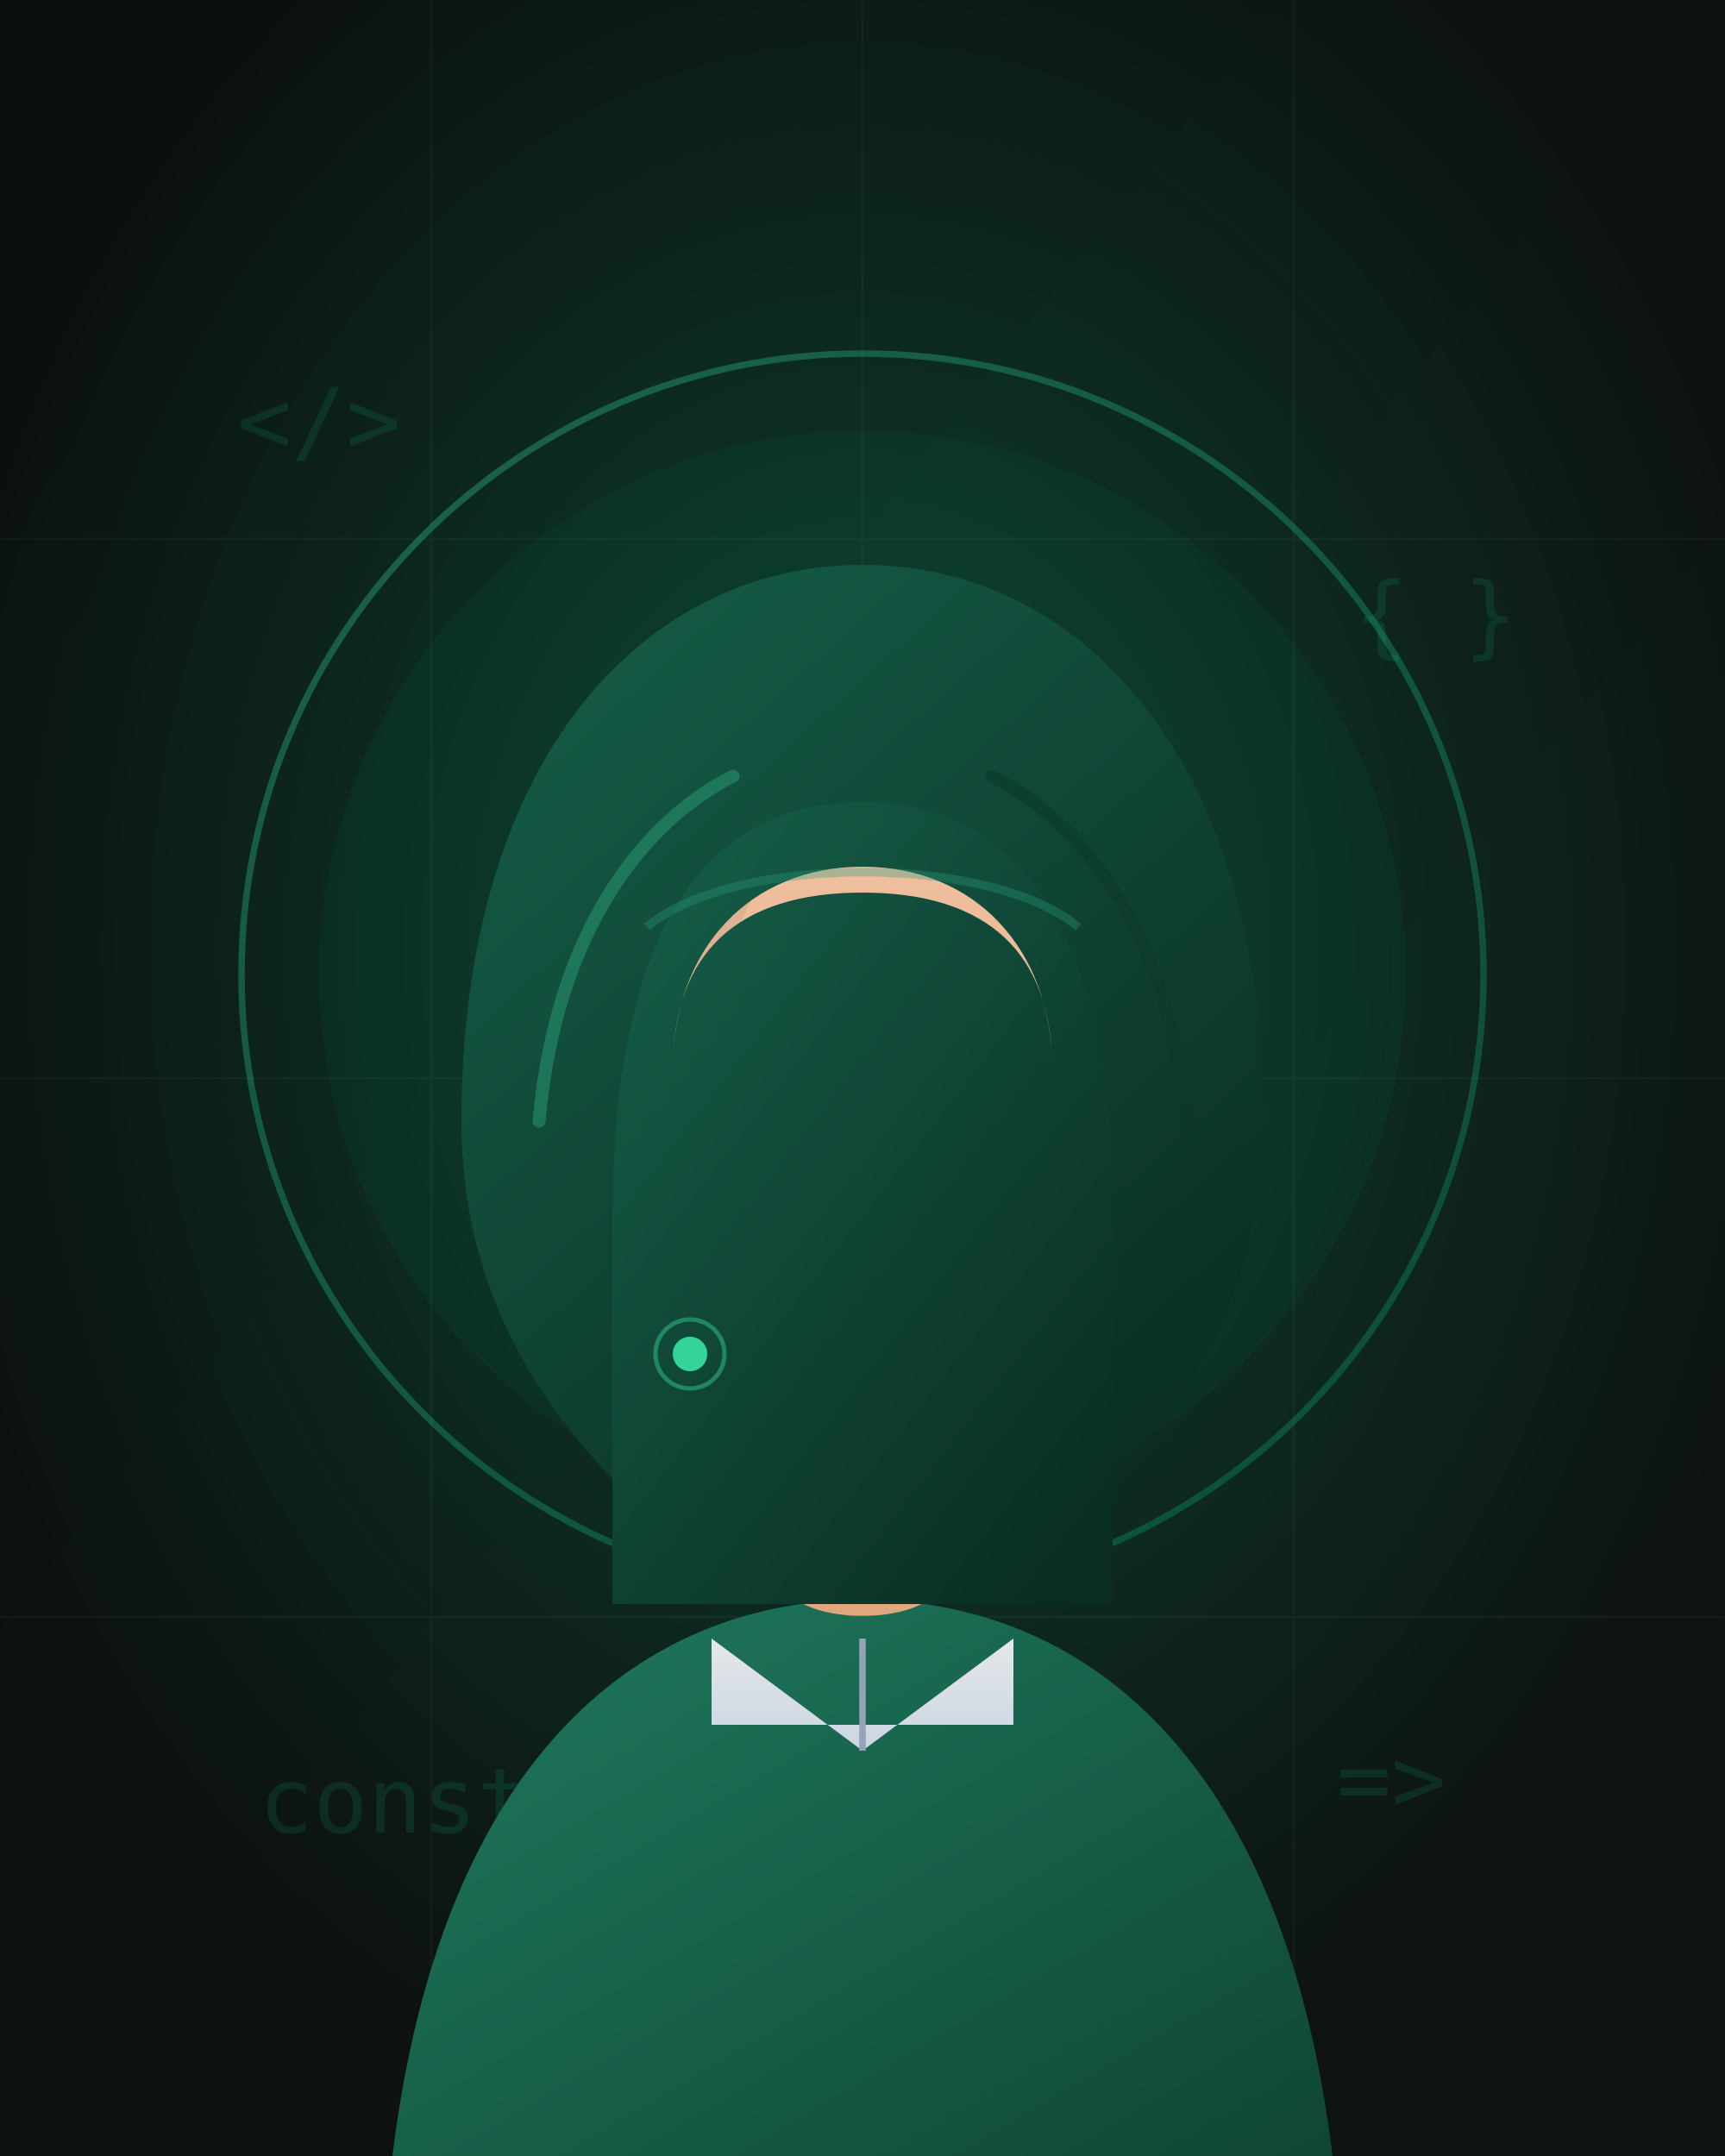
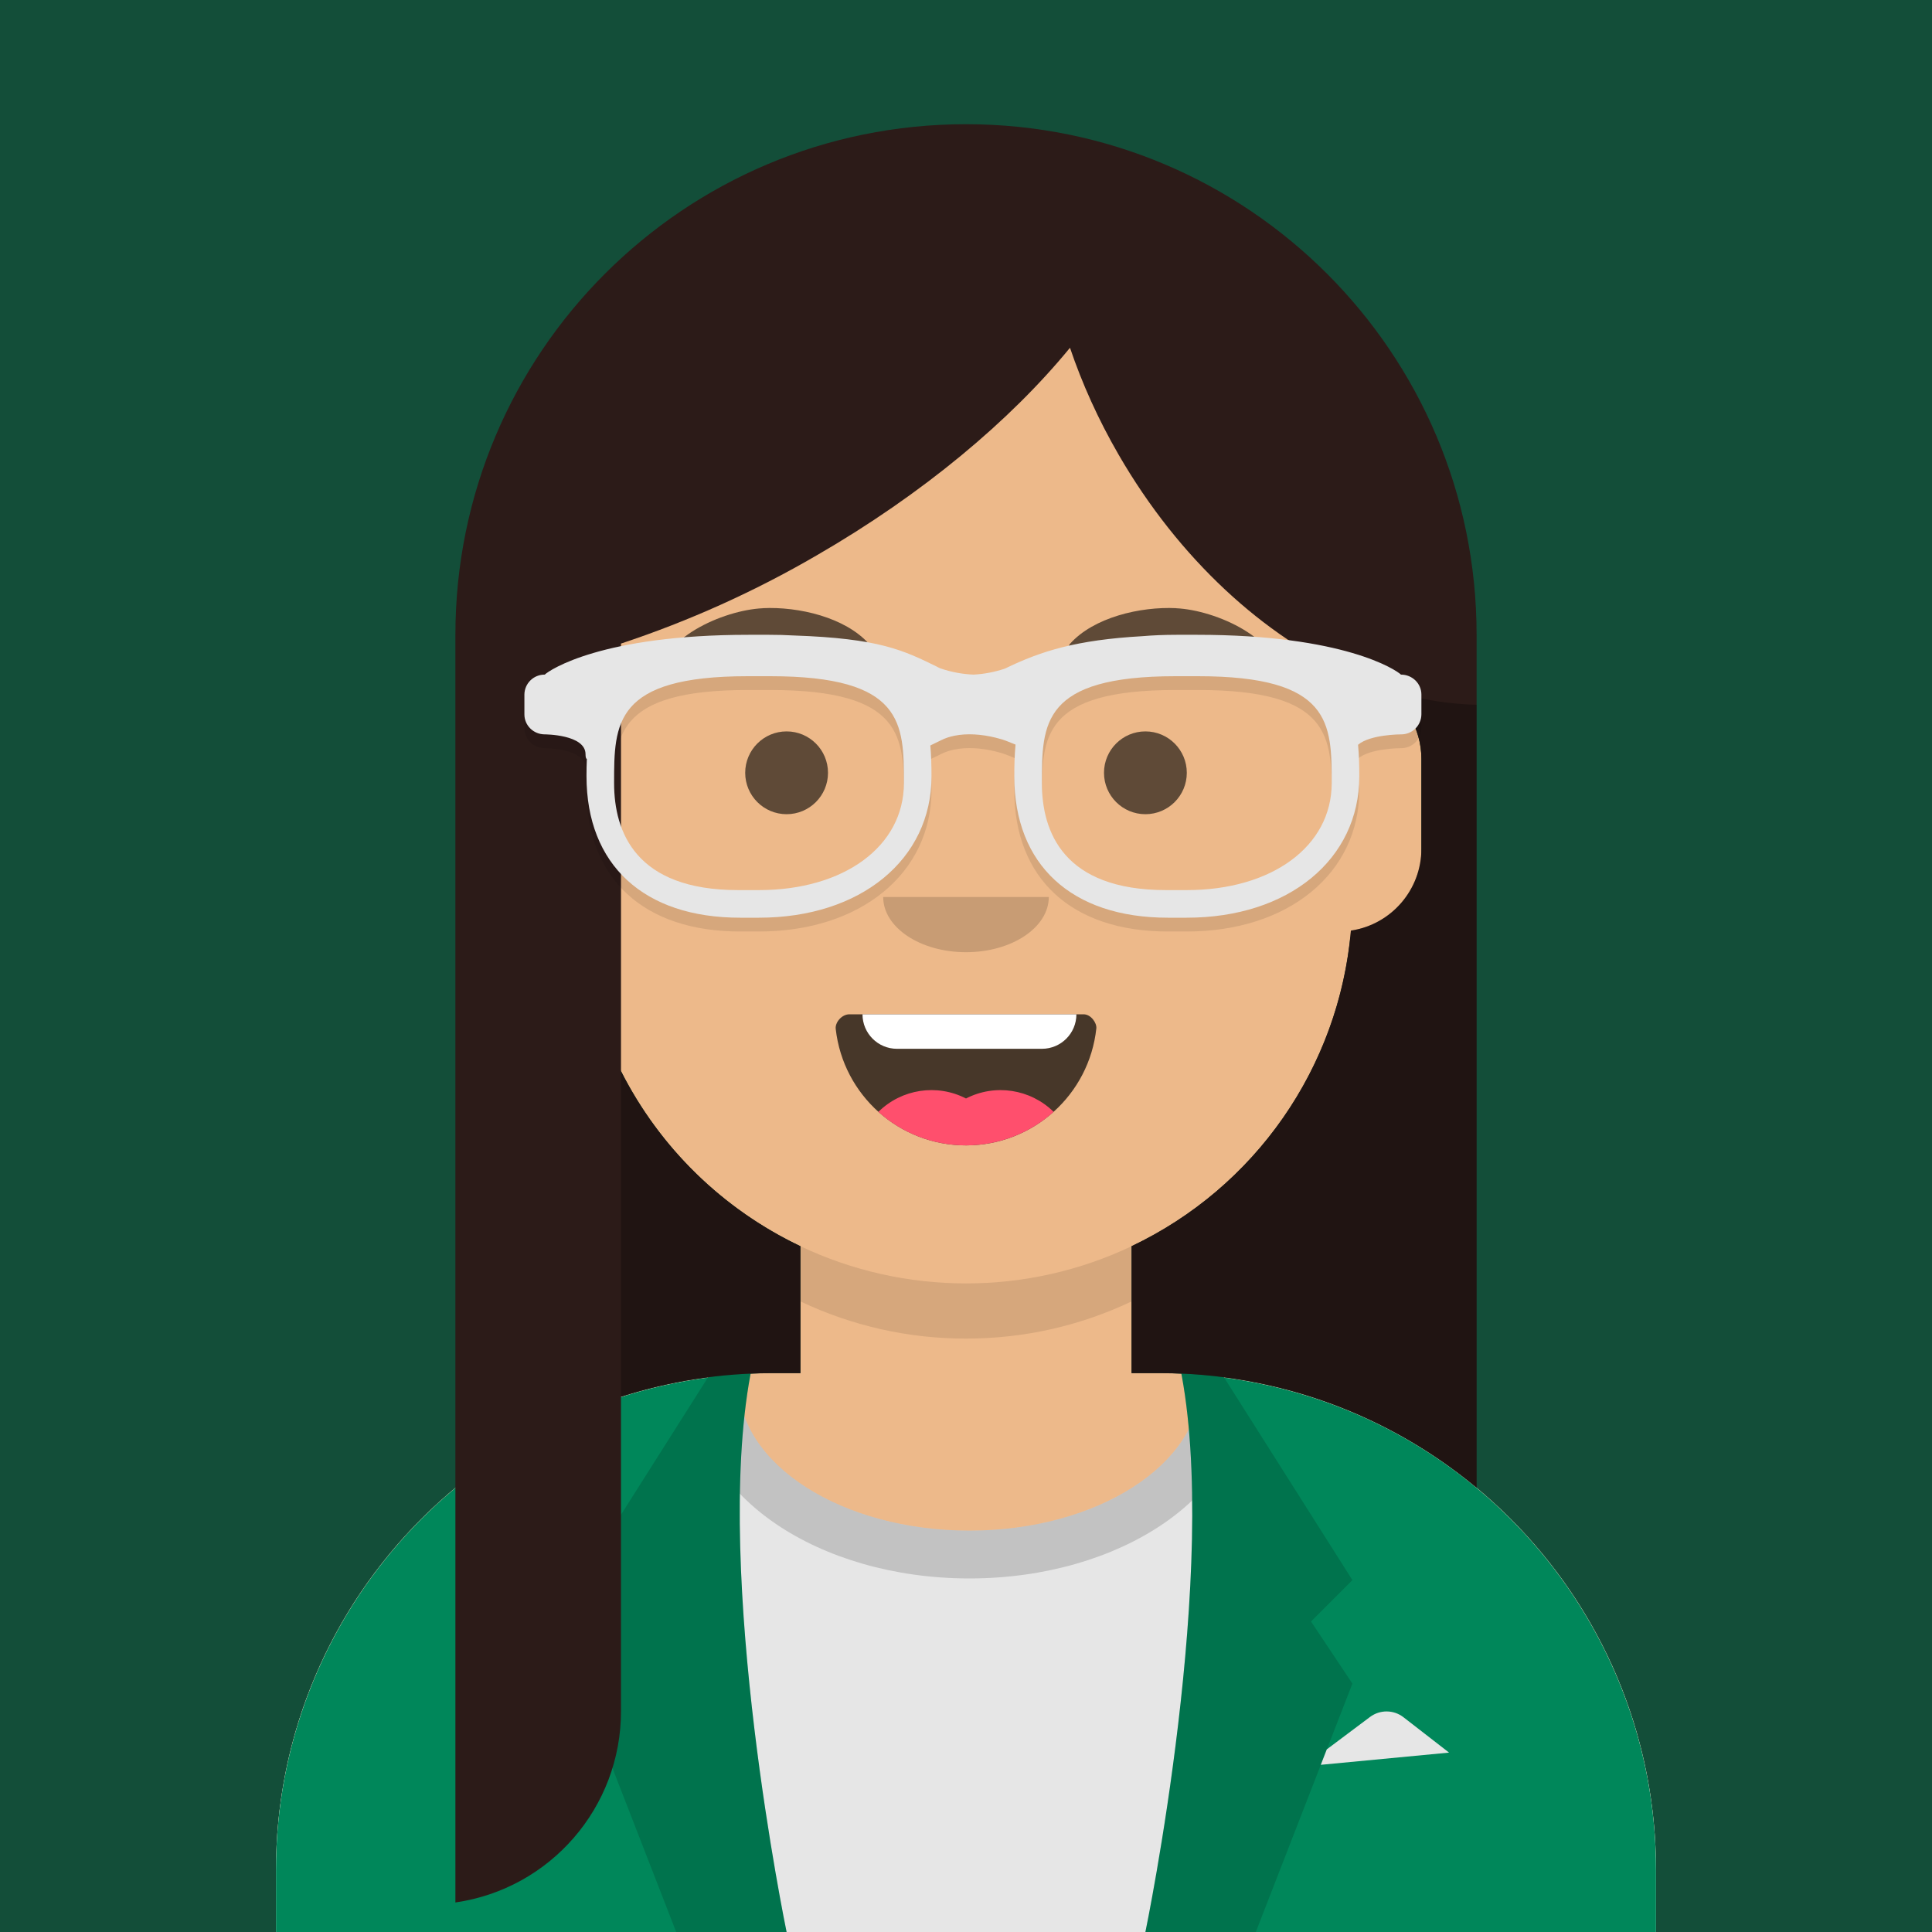
- <svg xmlns="http://www.w3.org/2000/svg" width="800" height="1000" viewBox="0 0 800 1000" fill="none">
-   <defs>
-     <linearGradient id="bg" x1="0" y1="0" x2="1" y2="1">
-       <stop offset="0" stop-color="#0b100e" />
-       <stop offset="1" stop-color="#0e1412" />
-     </linearGradient>
-     <radialGradient id="halo" cx="0.5" cy="0.44" r="0.55">
-       <stop offset="0" stop-color="#10b981" stop-opacity="0.30" />
-       <stop offset="1" stop-color="#10b981" stop-opacity="0" />
-     </radialGradient>
-     <linearGradient id="skin" x1="0" y1="0" x2="0" y2="1">
-       <stop offset="0" stop-color="#f0c1a0" />
-       <stop offset="1" stop-color="#e0a67e" />
-     </linearGradient>
-     <linearGradient id="hijab" x1="0.1" y1="0" x2="0.9" y2="1">
-       <stop offset="0" stop-color="#155e49" />
-       <stop offset="1" stop-color="#0a2c22" />
-     </linearGradient>
-     <linearGradient id="hijabHi" x1="0" y1="0" x2="1" y2="1">
-       <stop offset="0" stop-color="#1f7a5f" />
-       <stop offset="1" stop-color="#0f4635" />
-     </linearGradient>
-     <linearGradient id="ring" x1="0" y1="0" x2="1" y2="1">
-       <stop offset="0" stop-color="#34d399" />
-       <stop offset="1" stop-color="#059669" />
-     </linearGradient>
-     <linearGradient id="collar" x1="0" y1="0" x2="0" y2="1">
-       <stop offset="0" stop-color="#e5e7eb" />
-       <stop offset="1" stop-color="#cbd5e1" />
-     </linearGradient>
-   </defs>
-   <rect width="800" height="1000" fill="url(#bg)" />
-   <rect width="800" height="1000" fill="url(#halo)" />
-   <g stroke="#ffffff" stroke-opacity="0.035" stroke-width="1">
-     <path d="M0 250 H800 M0 500 H800 M0 750 H800 M200 0 V1000 M400 0 V1000 M600 0 V1000" />
+ <svg xmlns="http://www.w3.org/2000/svg" viewBox="0 0 280 280" fill="none" shape-rendering="auto">
+   <mask id="viewboxMask">
+     <rect width="280" height="280" rx="0" ry="0" x="0" y="0" fill="#fff" />
+   </mask>
+   <g mask="url(#viewboxMask)">
+     <rect fill="#134e39" width="280" height="280" x="0" y="0" />
+     <g transform="translate(8)">
+       <path d="M132 36a56 56 0 0 0-56 56v6.17A12 12 0 0 0 66 110v14a12 12 0 0 0 10.3 11.88 56.04 56.04 0 0 0 31.7 44.73v18.4h-4a72 72 0 0 0-72 72v9h200v-9a72 72 0 0 0-72-72h-4v-18.39a56.04 56.04 0 0 0 31.7-44.73A12 12 0 0 0 198 124v-14a12 12 0 0 0-10-11.83V92a56 56 0 0 0-56-56Z" fill="#edb98a" />
+       <path d="M108 180.61v8a55.79 55.79 0 0 0 24 5.39c8.59 0 16.73-1.93 24-5.39v-8a55.79 55.79 0 0 1-24 5.39 55.79 55.79 0 0 1-24-5.39Z" fill="#000" fill-opacity=".1" />
+       <g transform="translate(0 170)">
+         <path d="M132.5 51.83c18.5 0 33.5-9.62 33.5-21.48 0-.36-.01-.7-.04-1.06A72 72 0 0 1 232 101.04V110H32v-8.95a72 72 0 0 1 67.05-71.83c-.03.37-.05.75-.05 1.13 0 11.86 15 21.48 33.5 21.48Z" fill="#E6E6E6" />
+         <path d="M132.5 58.76c21.89 0 39.63-12.05 39.63-26.91 0-.6-.02-1.2-.08-1.8-2-.33-4.03-.59-6.1-.76.04.35.05.7.05 1.06 0 11.86-15 21.48-33.5 21.48S99 42.2 99 30.35c0-.38.02-.76.05-1.13-2.06.14-4.08.36-6.08.67-.07.65-.1 1.3-.1 1.96 0 14.86 17.74 26.91 39.63 26.91Z" fill="#000" fill-opacity=".16" />
+         <path d="M100.78 29.12 101 28c-2.96.05-6 1-6 1l-.42.66A72.01 72.01 0 0 0 32 101.06V110h74s-10.7-51.56-5.24-80.8l.02-.08ZM158 110s11-53 5-82c2.96.05 6 1 6 1l.42.66a72.01 72.01 0 0 1 62.58 71.4V110h-74Z" fill="#00875a" />
+         <path d="M101 28c-6 29 5 82 5 82H90L76 74l6-9-6-6 19-30s3.04-.95 6-1ZM163 28c6 29-5 82-5 82h16l14-36-6-9 6-6-19-30s-3.04-.95-6-1Z" fill-rule="evenodd" clip-rule="evenodd" fill="#000" fill-opacity=".15" />
+         <path d="m183.42 85.77.87-2.24 6.27-4.7a4 4 0 0 1 4.85.05l6.6 5.12-18.59 1.77Z" fill="#E6E6E6" />
+       </g>
+       <g transform="translate(78 134)">
+         <path fill-rule="evenodd" clip-rule="evenodd" d="M35.12 15.13a19 19 0 0 0 37.77-.09c.08-.77-.77-2.04-1.85-2.04H37.1C36 13 35 14.18 35.12 15.13Z" fill="#000" fill-opacity=".7" />
+         <path d="M70 13H39a5 5 0 0 0 5 5h21a5 5 0 0 0 5-5Z" fill="#fff" />
+         <path d="M66.7 27.14A10.96 10.96 0 0 0 54 25.2a10.95 10.95 0 0 0-12.7 1.94A18.93 18.93 0 0 0 54 32c4.88 0 9.33-1.84 12.7-4.86Z" fill="#FF4F6D" />
+       </g>
+       <g transform="translate(104 122)">
+         <path fill-rule="evenodd" clip-rule="evenodd" d="M16 8c0 4.42 5.37 8 12 8s12-3.58 12-8" fill="#000" fill-opacity=".16" />
+       </g>
+       <g transform="translate(76 90)">
+         <path d="M36 22a6 6 0 1 1-12 0 6 6 0 0 1 12 0ZM88 22a6 6 0 1 1-12 0 6 6 0 0 1 12 0Z" fill="#000" fill-opacity=".6" />
+       </g>
+       <g transform="translate(76 82)">
+         <path d="M26.55 6.15c-5.8.27-15.2 4.49-14.96 10.34.01.18.3.27.43.12 2.76-2.96 22.32-5.95 29.2-4.36.64.14 1.12-.48.72-.93-3.43-3.85-10.2-5.43-15.4-5.18ZM86.45 6.15c5.8.27 15.2 4.49 14.96 10.34-.01.18-.3.27-.43.12-2.76-2.96-22.32-5.95-29.2-4.36-.64.14-1.12-.48-.72-.93 3.43-3.85 10.2-5.43 15.4-5.18Z" fill-rule="evenodd" clip-rule="evenodd" fill="#000" fill-opacity=".6" />
+       </g>
+       <g transform="translate(-1)">
+         <path d="M157 180.61V199h4a71.7 71.7 0 0 1 46 16.6V92a74 74 0 0 0-148 0v183.72A28 28 0 0 0 83 248v-45.58a71.95 71.95 0 0 1 22-3.42h4v-18.39a56.24 56.24 0 0 1-26-25.36V93.27a150 150 0 0 0 28.34-12.77c15.4-8.9 28.1-19.56 36.73-30.1 1.76 5.2 4.1 10.4 7.04 15.48 8.78 15.2 21.12 26.35 33.9 32.04v.25c.4.06.8.15 1.18.26.77.32 1.55.62 2.33.9A12 12 0 0 1 199 110v13a12 12 0 0 1-10.22 11.87A56.03 56.03 0 0 1 157 180.6Z" fill="#2c1b18" />
+         <path d="M157 199v-18.39a56.03 56.03 0 0 0 31.8-45.74A12 12 0 0 0 199 123v-13a12 12 0 0 0-6.5-10.66 44.57 44.57 0 0 0 14.5 2.8v113.47A71.7 71.7 0 0 0 161 199h-4ZM83 202.42v-47.17a56.24 56.24 0 0 0 26 25.36V199h-4c-7.67 0-15.07 1.2-22 3.42ZM189 97.92v.25c.4.06.8.15 1.18.26l-1.18-.51Z" fill="#000" fill-opacity=".27" />
+       </g>
+       <g transform="translate(49 72)" />
+       <g transform="translate(62 42)">
+         <g fill-rule="evenodd" clip-rule="evenodd">
+           <path d="M38.5 52c-21.3 0-28.85 5.1-29.55 5.77A2.92 2.92 0 0 0 6 60.66v2.88c0 1.6 1.32 2.89 2.95 2.89 0 0 5.91 0 5.91 2.88 0 .44.07.65.19.68-.04.82-.05 1.66-.05 2.5C15 85.34 23.31 93 37.24 93H40c14.72 0 25-8.43 25-20.5 0-1.5-.04-3-.17-4.46l1.58-.77c.58-.29 1.21-.5 1.9-.64 1.85-.38 3.95-.22 5.99.28.73.18 1.26.35 1.5.45l1.38.55c-.14 1.5-.18 3.04-.18 4.6C77 85.34 85.31 93 99.24 93H102c14.72 0 25-8.43 25-20.5 0-1.54-.04-3.07-.18-4.56 1.74-1.51 6.22-1.51 6.22-1.51a2.92 2.92 0 0 0 2.96-2.89v-2.88c0-1.6-1.32-2.89-2.96-2.89-.69-.67-8.25-5.77-29.54-5.77H100.53c-1.8 0-3.44.07-4.97.2-9.54.54-14.68 2.15-19.92 4.7a17 17 0 0 1-4.56.87 17.01 17.01 0 0 1-4.81-.91l-.42-.2v-.01c-4.94-2.42-8.43-4.13-20.78-4.55a61.2 61.2 0 0 0-3.6-.1H38.5ZM19 73.5C19 64.84 19 58 38.39 58h3.22C61 58 61 64.84 61 73.5 61 82.63 52.36 89 40 89h-3.03C22.12 89 19 80.57 19 73.5Zm62 0c0-8.66 0-15.5 19.39-15.5h3.22C123 58 123 64.84 123 73.5c0 9.13-8.64 15.5-21 15.5h-3.03C84.12 89 81 80.57 81 73.5Z" fill="#000" fill-opacity=".1" />
+           <path d="M38.5 50c-21.3 0-28.85 5.1-29.55 5.77A2.92 2.92 0 0 0 6 58.66v2.88c0 1.6 1.32 2.89 2.95 2.89 0 0 5.91 0 5.91 2.88 0 .44.07.65.19.68-.04.82-.05 1.66-.05 2.5C15 83.34 23.31 91 37.24 91H40c14.72 0 25-8.43 25-20.5 0-1.5-.04-3-.17-4.46l1.58-.77c.58-.29 1.21-.5 1.9-.64 1.85-.38 3.95-.22 5.99.28.73.18 1.26.35 1.5.45l1.38.55c-.14 1.5-.18 3.04-.18 4.6C77 83.34 85.31 91 99.24 91H102c14.72 0 25-8.43 25-20.5 0-1.54-.04-3.07-.18-4.56 1.74-1.51 6.22-1.51 6.22-1.51a2.92 2.92 0 0 0 2.96-2.89v-2.88c0-1.6-1.32-2.89-2.96-2.89-.69-.67-8.25-5.77-29.54-5.77H100.53c-1.8 0-3.44.07-4.97.2-9.54.54-14.68 2.15-19.92 4.7a17 17 0 0 1-4.56.87 17.01 17.01 0 0 1-4.81-.91l-.42-.2v-.01c-4.94-2.42-8.43-4.13-20.78-4.55a61.2 61.2 0 0 0-3.6-.1H38.5ZM19 71.5C19 62.84 19 56 38.39 56h3.22C61 56 61 62.84 61 71.5 61 80.63 52.36 87 40 87h-3.03C22.12 87 19 78.57 19 71.5Zm62 0c0-8.66 0-15.5 19.39-15.5h3.22C123 56 123 62.84 123 71.5c0 9.13-8.64 15.5-21 15.5h-3.03C84.12 87 81 78.57 81 71.5Z" fill="#e6e6e6" />
+         </g>
+       </g>
+     </g>
  </g>
-   <g font-family="monospace" fill="#10b981" fill-opacity="0.14" font-size="42">
-     <text x="110" y="210">&lt;/&gt;</text>
-     <text x="628" y="300">{ }</text>
-     <text x="120" y="850">const</text>
-     <text x="620" y="840">=&gt;</text>
-   </g>
-   <circle cx="400" cy="452" r="288" fill="none" stroke="url(#ring)" stroke-width="3" stroke-opacity="0.35" />
-   <circle cx="400" cy="452" r="252" fill="#10b981" fill-opacity="0.05" />
-   <path d="M182 1000 C 205 812 300 742 400 742 C 500 742 595 812 618 1000 Z" fill="url(#hijabHi)" />
-   <path d="M330 760 L400 812 L470 760 L470 800 L330 800 Z" fill="url(#collar)" />
-   <path d="M400 760 L400 812" stroke="#94a3b8" stroke-width="3" />
-   <path d="M362 660 h76 v70 c0 26 -76 26 -76 0 Z" fill="url(#skin)" />
-   <path d="M362 668 c 22 26 54 26 76 0 v18 c -22 22 -54 22 -76 0 Z" fill="#000" fill-opacity="0.12" />
-   <path d="M214 520 C 214 350 300 262 400 262 C 500 262 586 350 586 520 C 586 596 552 648 516 686 L 516 566 C 516 420 466 372 400 372 C 334 372 284 420 284 566 L 284 686 C 248 648 214 596 214 520 Z" fill="url(#hijab)" />
-   <path d="M250 520 C 258 430 300 380 340 360" stroke="#2a9c78" stroke-opacity="0.5" stroke-width="6" fill="none" stroke-linecap="round" />
-   <path d="M550 520 C 542 430 500 380 460 360" stroke="#0c3a2c" stroke-opacity="0.6" stroke-width="6" fill="none" stroke-linecap="round" />
-   <path d="M312 496 C 312 592 352 650 400 650 C 448 650 488 592 488 496 C 488 424 452 386 400 386 C 348 386 312 424 312 496 Z" fill="url(#skin)" />
-   <path d="M312 496 C 312 452 330 416 360 400 C 336 430 330 470 336 500 Z" fill="#000" fill-opacity="0.06" />
-   <ellipse cx="352" cy="546" rx="20" ry="14" fill="#e0916a" fill-opacity="0.4" />
-   <ellipse cx="448" cy="546" rx="20" ry="14" fill="#e0916a" fill-opacity="0.4" />
-   <g stroke="#3a2a22" stroke-width="5" stroke-linecap="round" fill="none">
-     <path d="M338 474 C 350 464 374 464 388 472" />
-     <path d="M412 472 C 426 464 450 464 462 474" />
-   </g>
-   <g>
-     <ellipse cx="366" cy="500" rx="15" ry="18" fill="#fff" />
-     <ellipse cx="434" cy="500" rx="15" ry="18" fill="#fff" />
-     <circle cx="368" cy="502" r="9" fill="#3a2a22" />
-     <circle cx="436" cy="502" r="9" fill="#3a2a22" />
-     <circle cx="371" cy="498" r="3" fill="#fff" />
-     <circle cx="439" cy="498" r="3" fill="#fff" />
-   </g>
-   <g stroke="#3a2a22" stroke-width="3" stroke-linecap="round">
-     <path d="M351 490 l-8 -5" />
-     <path d="M449 490 l8 -5" />
-   </g>
-   <path d="M400 512 C 396 528 393 540 400 548 C 407 540 404 528 400 512 Z" fill="#d89772" fill-opacity="0.6" />
-   <path d="M378 578 C 390 590 410 590 422 578 C 414 596 386 596 378 578 Z" fill="#c56b57" />
-   <path d="M378 578 C 392 574 408 574 422 578" stroke="#a8503f" stroke-width="2" fill="none" />
-   <path d="M284 566 C 284 420 334 372 400 372 C 466 372 516 420 516 566 L 516 744 L 284 744 Z            M312 496 C 312 440 348 402 400 402 C 452 402 488 440 488 496 C 488 442 458 414 400 414 C 342 414 312 442 312 496 Z" fill="url(#hijab)" fill-rule="evenodd" />
-   <path d="M300 430 C 340 396 460 396 500 430" stroke="#2a9c78" stroke-opacity="0.35" stroke-width="4" fill="none" />
-   <circle cx="320" cy="628" r="8" fill="#34d399" />
-   <circle cx="320" cy="628" r="16" fill="none" stroke="#34d399" stroke-opacity="0.45" stroke-width="2" />
</svg>
